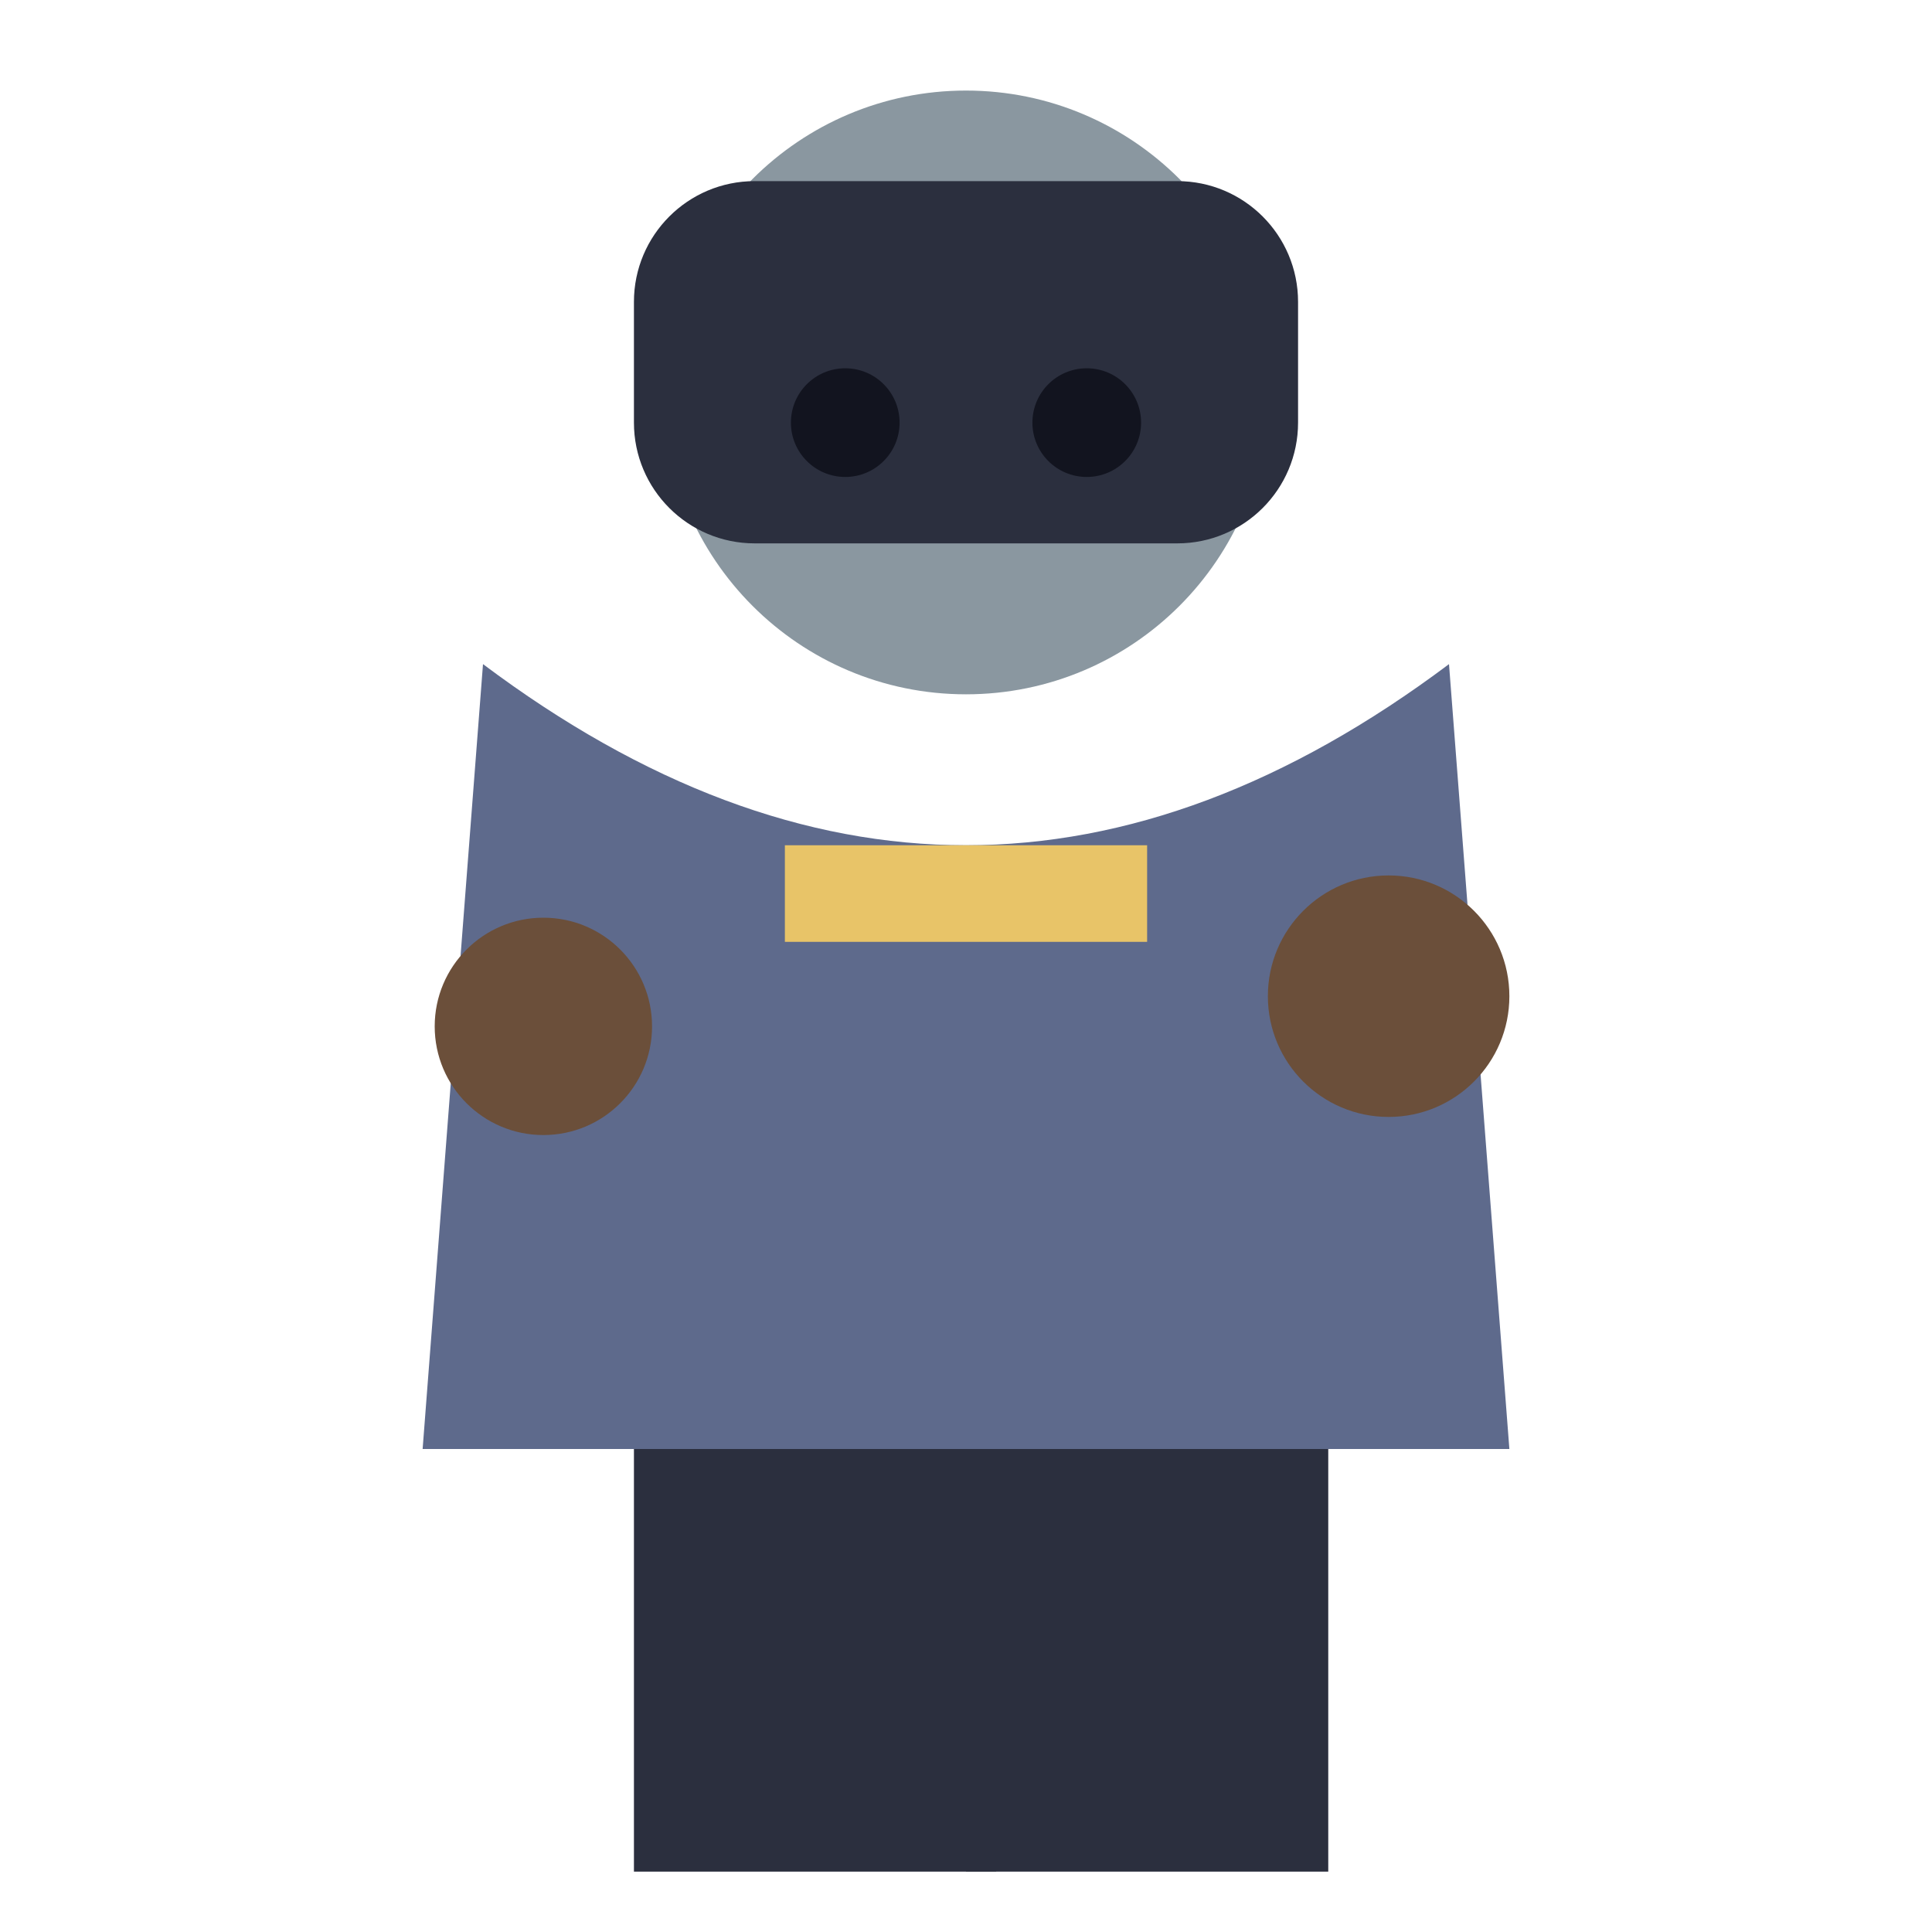
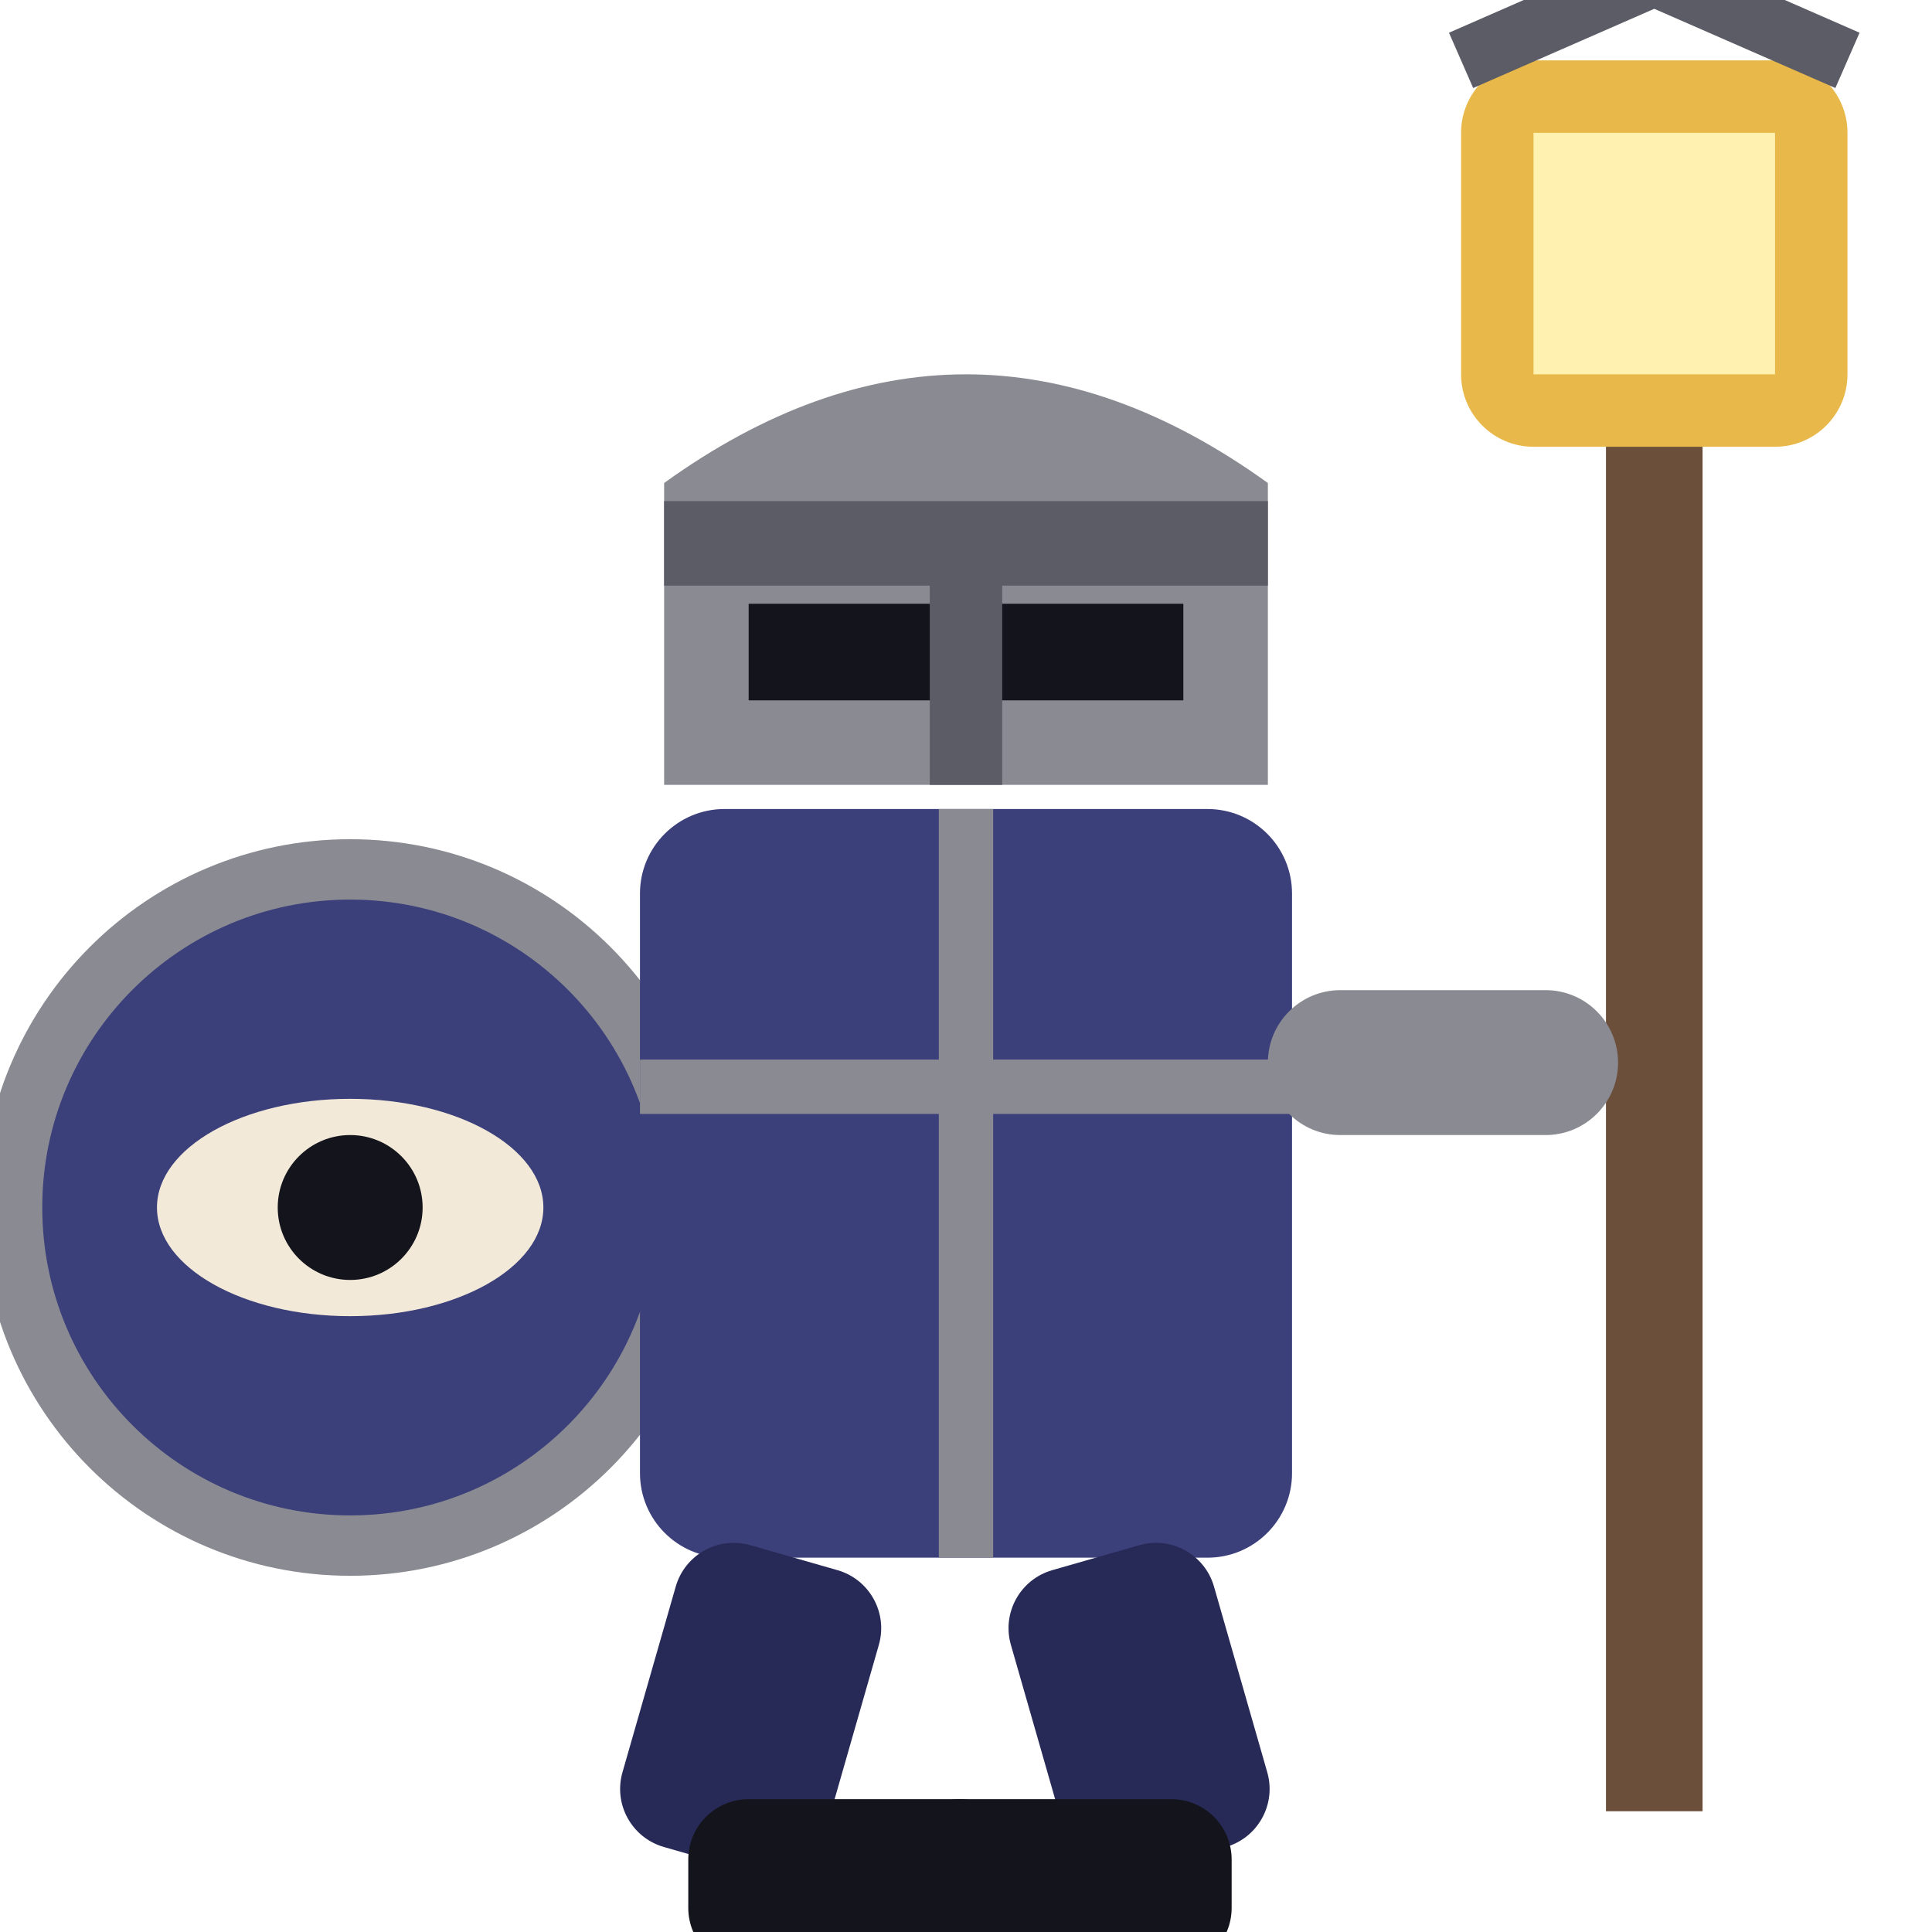
<svg xmlns="http://www.w3.org/2000/svg" viewBox="0 0 32 32">
-   <circle cx="16" cy="6.5" r="5" fill="#8A97A0" />
-   <rect x="10.5" y="3.0" width="11" height="6" rx="2" fill="#2B2F3E" />
-   <circle cx="14" cy="7.0" r="0.9" fill="#12141f" />
-   <circle cx="18" cy="7.0" r="0.9" fill="#12141f" />
-   <path d="M8,11.0 L7,24.0 L25,24.0 L24,11.0 Q16,17.0 8,11.0 Z" fill="#5E6A8C" />
-   <rect x="13" y="14.0" width="6" height="1.6" fill="#E8C468" />
-   <circle cx="9" cy="17.0" r="1.8" fill="#6B4F3A" />
-   <circle cx="23" cy="16.5" r="2" fill="#6B4F3A" />
-   <rect x="10.5" y="24.0" width="6" height="7" fill="#2B2F3E" />
-   <rect x="16" y="24.0" width="6" height="7" fill="#2B2F3E" />
+   <rect x="26.6" y="6" width="1.6" height="24" fill="#6B4F3A" />
+   <rect x="24.2" y="1" width="6.4" height="6.4" rx="1.2" fill="#E8B94A" />
+   <rect x="25.4" y="2.2" width="4" height="4" fill="#FFF2B0" />
+   <path d="M24.2,1 L27.4,-0.4 L30.6,1" stroke="#5C5C66" stroke-width="1" fill="none" />
+   <circle cx="5.8" cy="20" r="5.6" fill="#3B3F7A" />
+   <circle cx="5.8" cy="20" r="5.6" fill="none" stroke="#8A8A92" stroke-width="1" />
+   <ellipse cx="5.8" cy="20" rx="3.2" ry="1.8" fill="#F2E9D8" />
+   <circle cx="5.8" cy="20" r="1.2" fill="#14141C" />
+   <path d="M11,13 V8 Q16,4.4 21,8 V13 Z" fill="#8A8A92" />
+   <path d="M11,9 H21" stroke="#5C5C66" stroke-width="1.4" />
+   <rect x="12.4" y="10" width="7.2" height="1.6" fill="#14141C" />
+   <path d="M16,9 V13" stroke="#5C5C66" stroke-width="1.2" />
+   <rect x="10.6" y="13.4" width="10.8" height="12.4" rx="1.4" fill="#3B3F7A" />
+   <path d="M10.6,18 H21.4 M16,13.4 V25.8" stroke="#8A8A92" stroke-width="0.9" />
+   <rect x="21" y="16.4" width="5.8" height="2.4" rx="1.2" fill="#8A8A92" />
+   <rect x="11.4" y="25.8" width="3.5" height="5.2" rx="1" fill="#272A56" transform="rotate(16 13.15 25.8)" />
+   <rect x="16.4" y="25.8" width="3.5" height="5.2" rx="1" fill="#272A56" transform="rotate(-16 18.15 25.8)" />
+   <rect x="11.4" y="29.8" width="5.5" height="2.8" rx="1" fill="#14141C" />
+   <rect x="14.9" y="29.8" width="5.5" height="2.8" rx="1" fill="#14141C" />
</svg>
